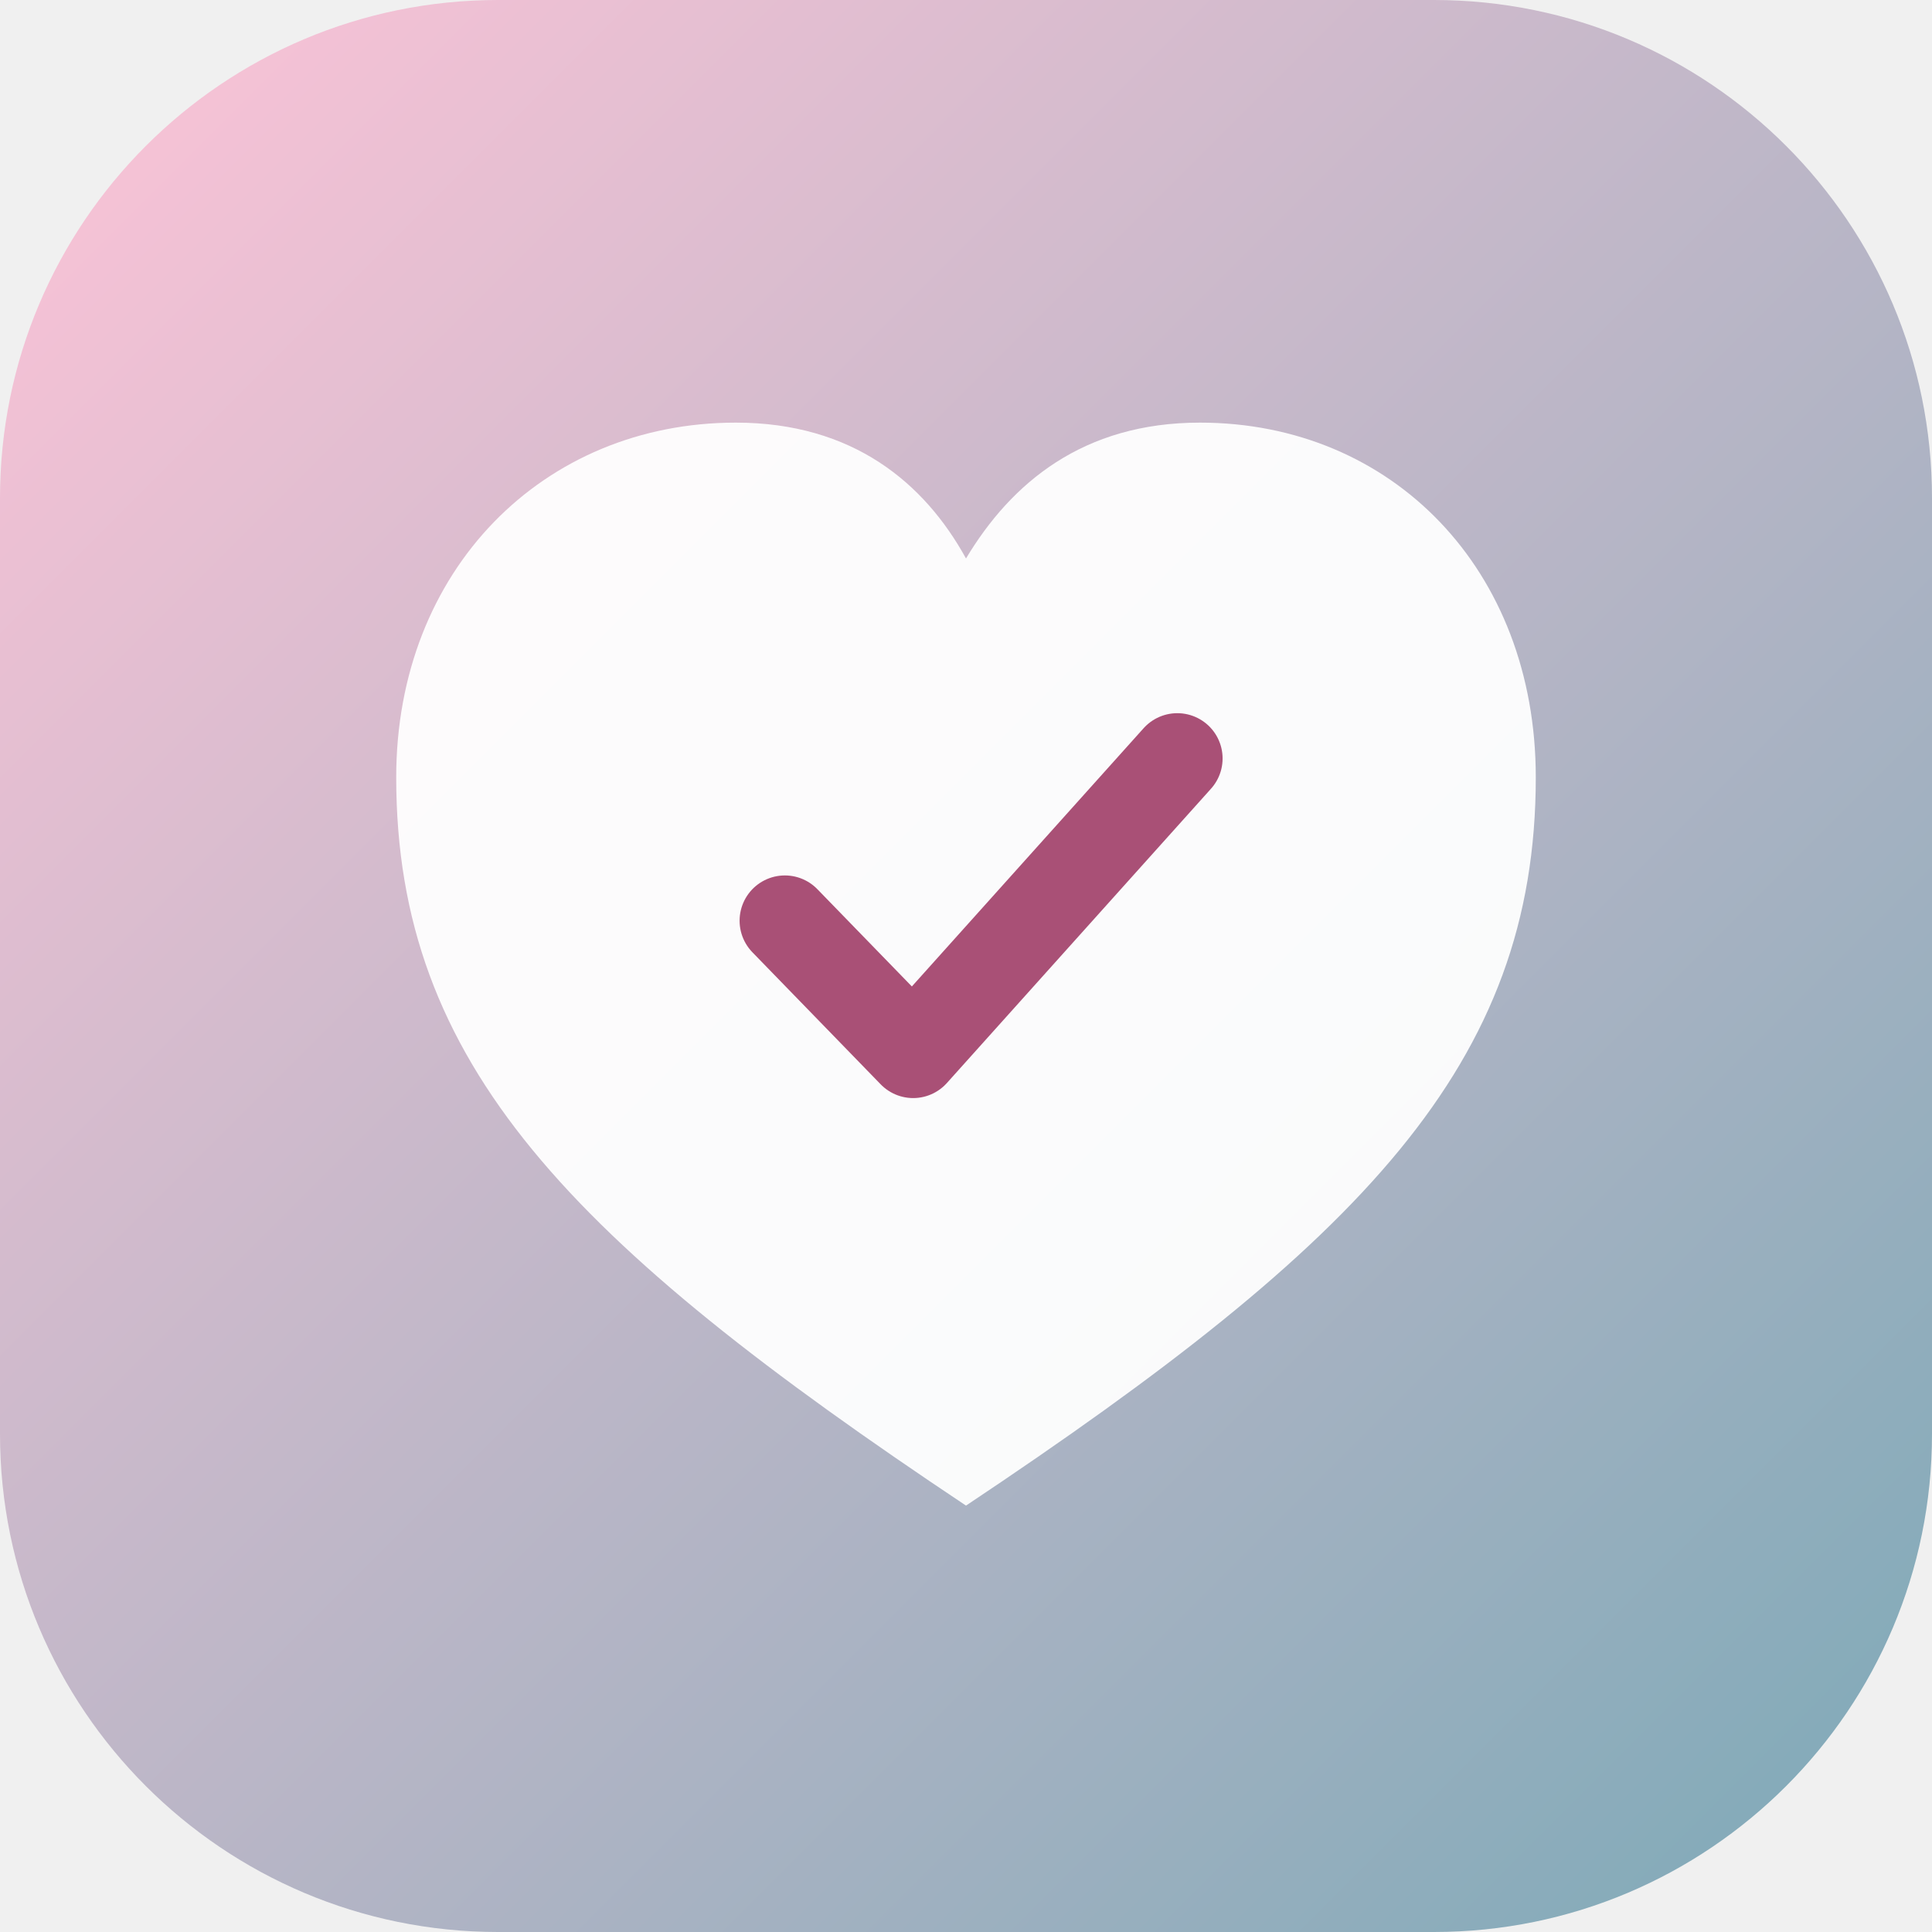
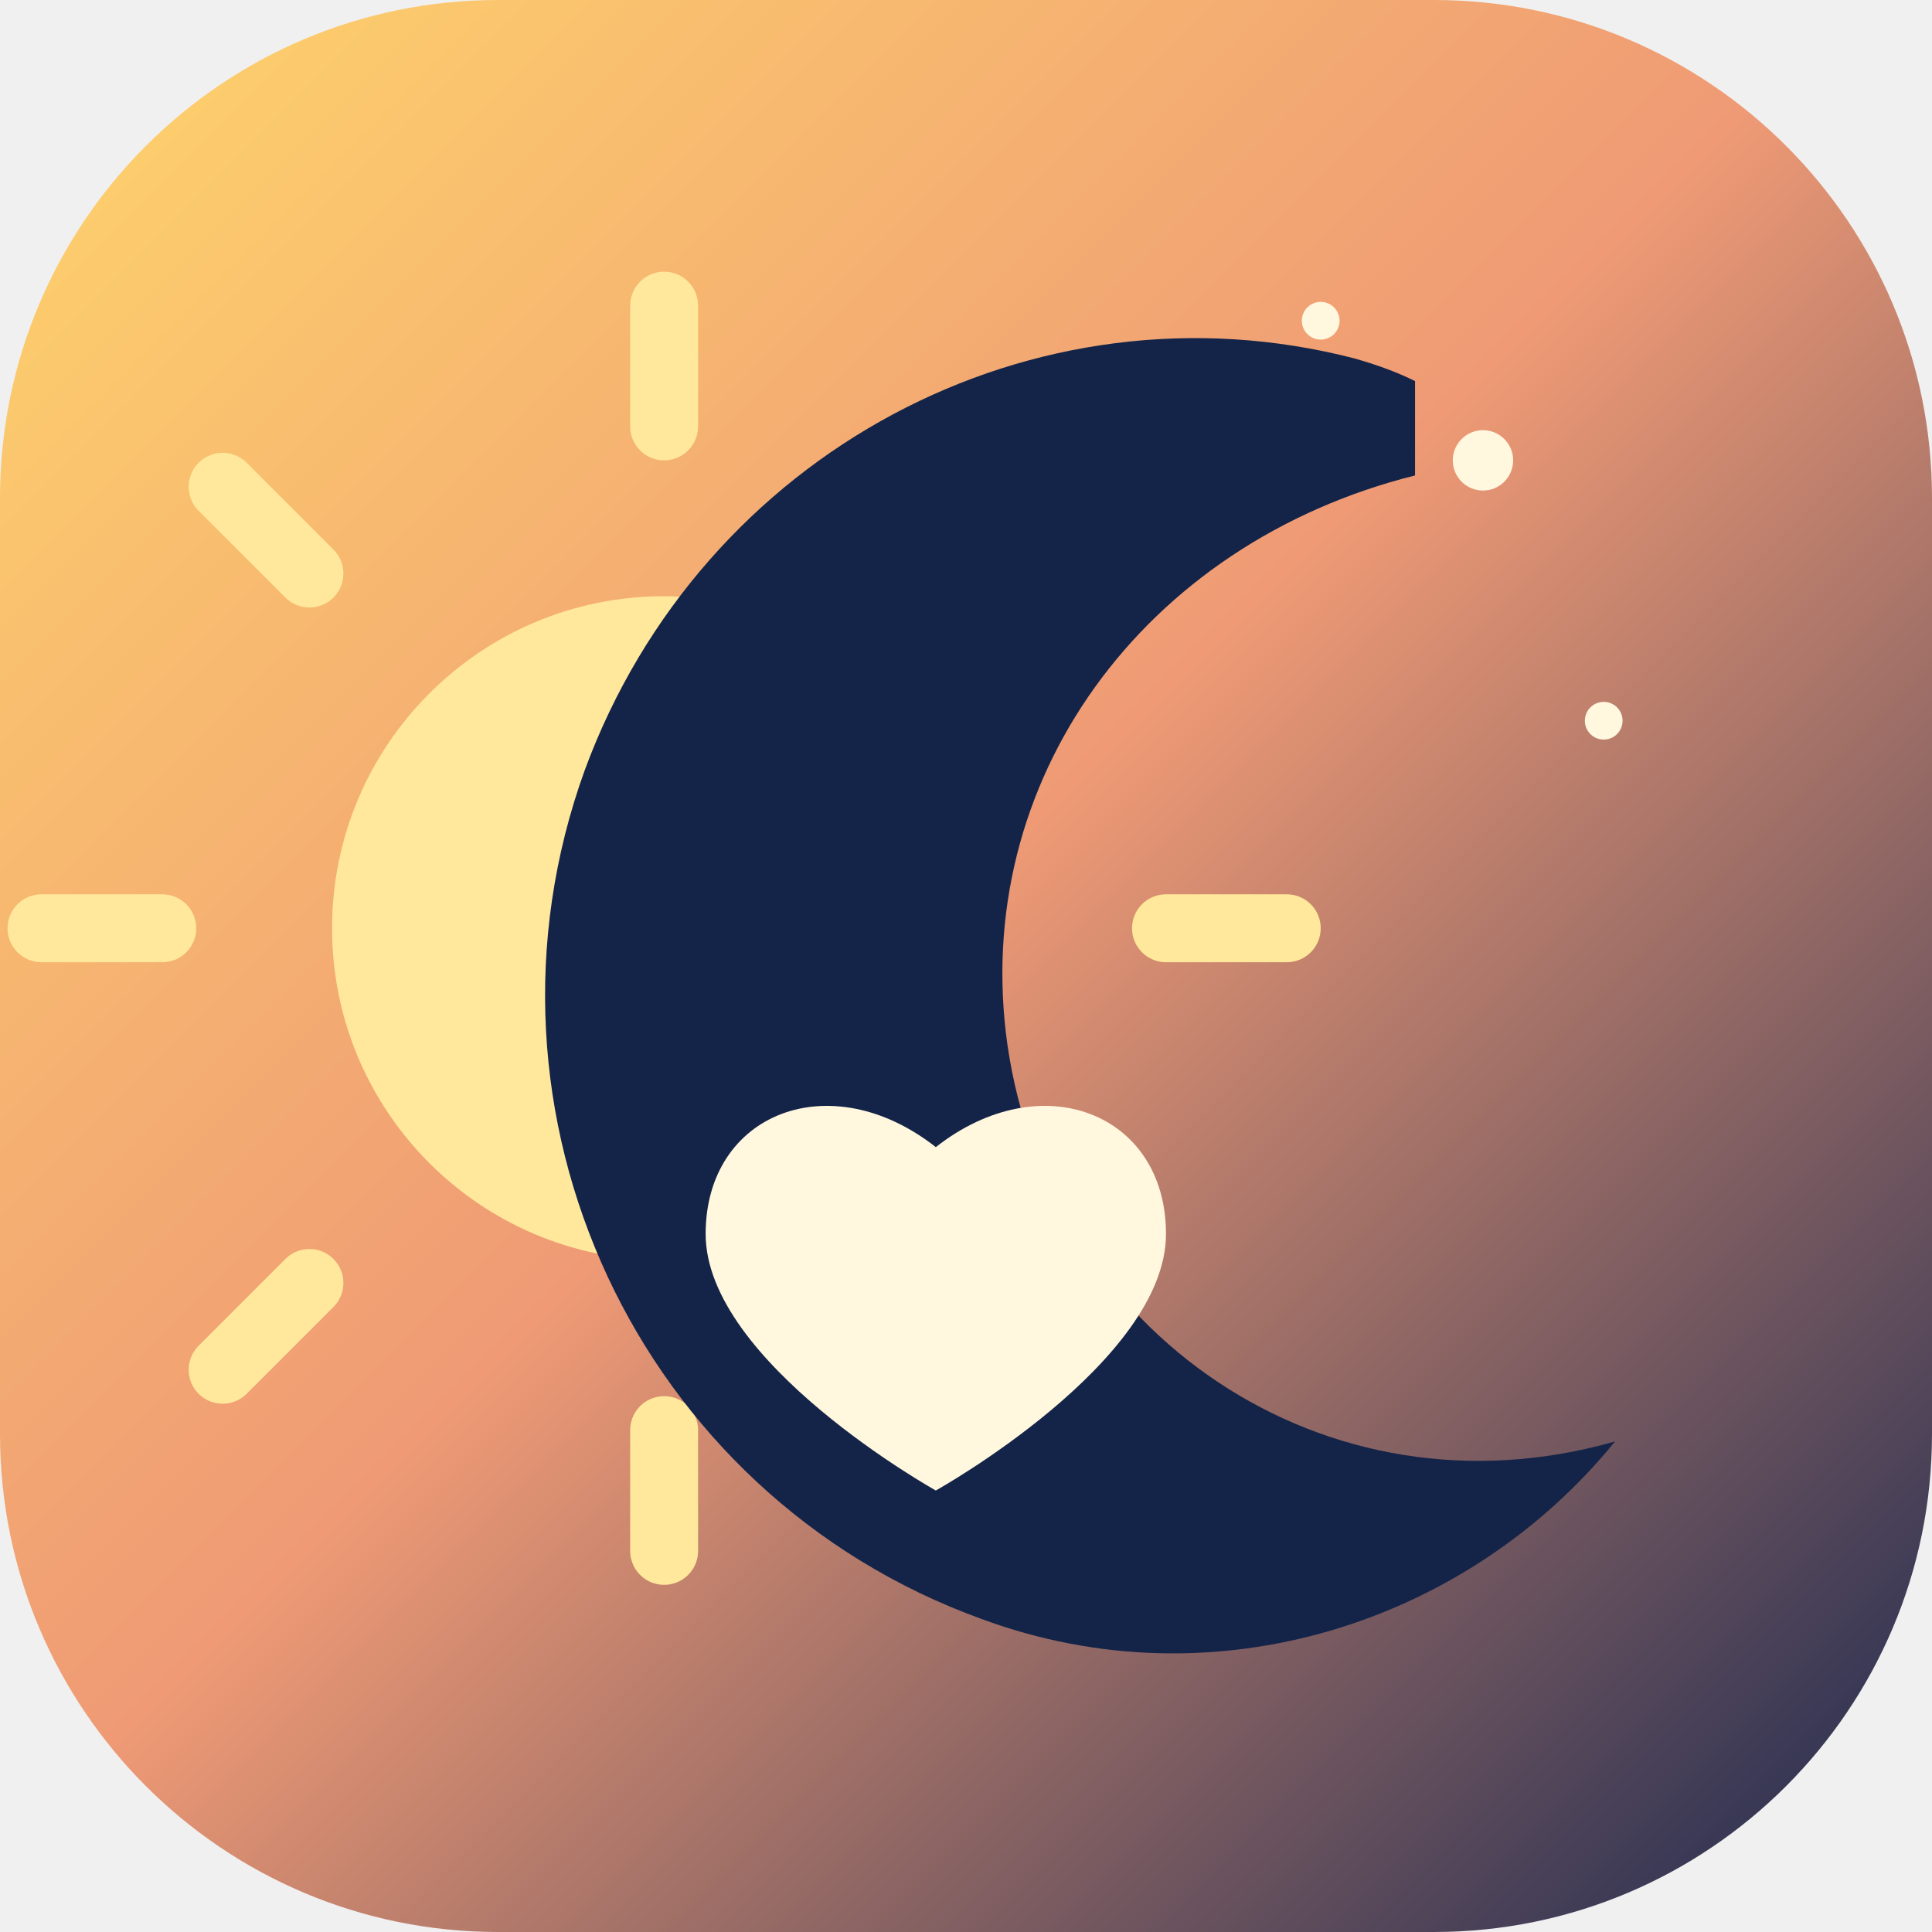
<svg xmlns="http://www.w3.org/2000/svg" viewBox="0 0 512 512">
  <defs>
    <linearGradient id="g" x1="0" y1="0" x2="1" y2="1">
-       <stop stop-color="#ffc4d8" />
-       <stop offset="1" stop-color="#7ba9b7" />
+       <stop stop-color="#ffd66b" />
+       <stop offset=".48" stop-color="#ef9a75" />
+       <stop offset="1" stop-color="#17264f" />
    </linearGradient>
  </defs>
  <rect width="512" height="512" rx="132" fill="url(#g)" />
-   <path d="M256 399C151 329 105 282 105 206c0-55 39-94 90-94 31 0 50 16 61 36 12-20 31-36 62-36 51 0 89 39 89 94 0 76-46 123-151 193z" fill="#fff" opacity=".94" />
-   <path d="M208 244l34 35 70-78" fill="none" stroke="#a95076" stroke-width="24" stroke-linecap="round" stroke-linejoin="round" />
+   <circle cx="176" cy="246" r="88" fill="#ffe89b" />
+   <g stroke="#ffe89b" stroke-width="18" stroke-linecap="round">
+     <path d="M176 113v-32M176 411v-32M43 246H11M341 246h-32M82 152l-23-23M293 363l-23-23M82 340l-23 23" />
+   </g>
+   <path d="M375 126c-72 18-118 81-108 151 11 76 84 127 161 105-39 48-106 70-168 47-91-33-138-134-105-225 31-84 119-131 204-109 7 2 12 4 16 6z" fill="#132448" />
+   <path d="M248 304c-28-22-61-9-61 23 0 34 61 68 61 68s61-34 61-68c0-32-33-45-61-23z" fill="#fff7de" />
+   <g fill="#fff7de">
+     <circle cx="393" cy="122" r="8" />
+     <circle cx="425" cy="191" r="5" />
+     <circle cx="350" cy="85" r="5" />
+   </g>
</svg>
